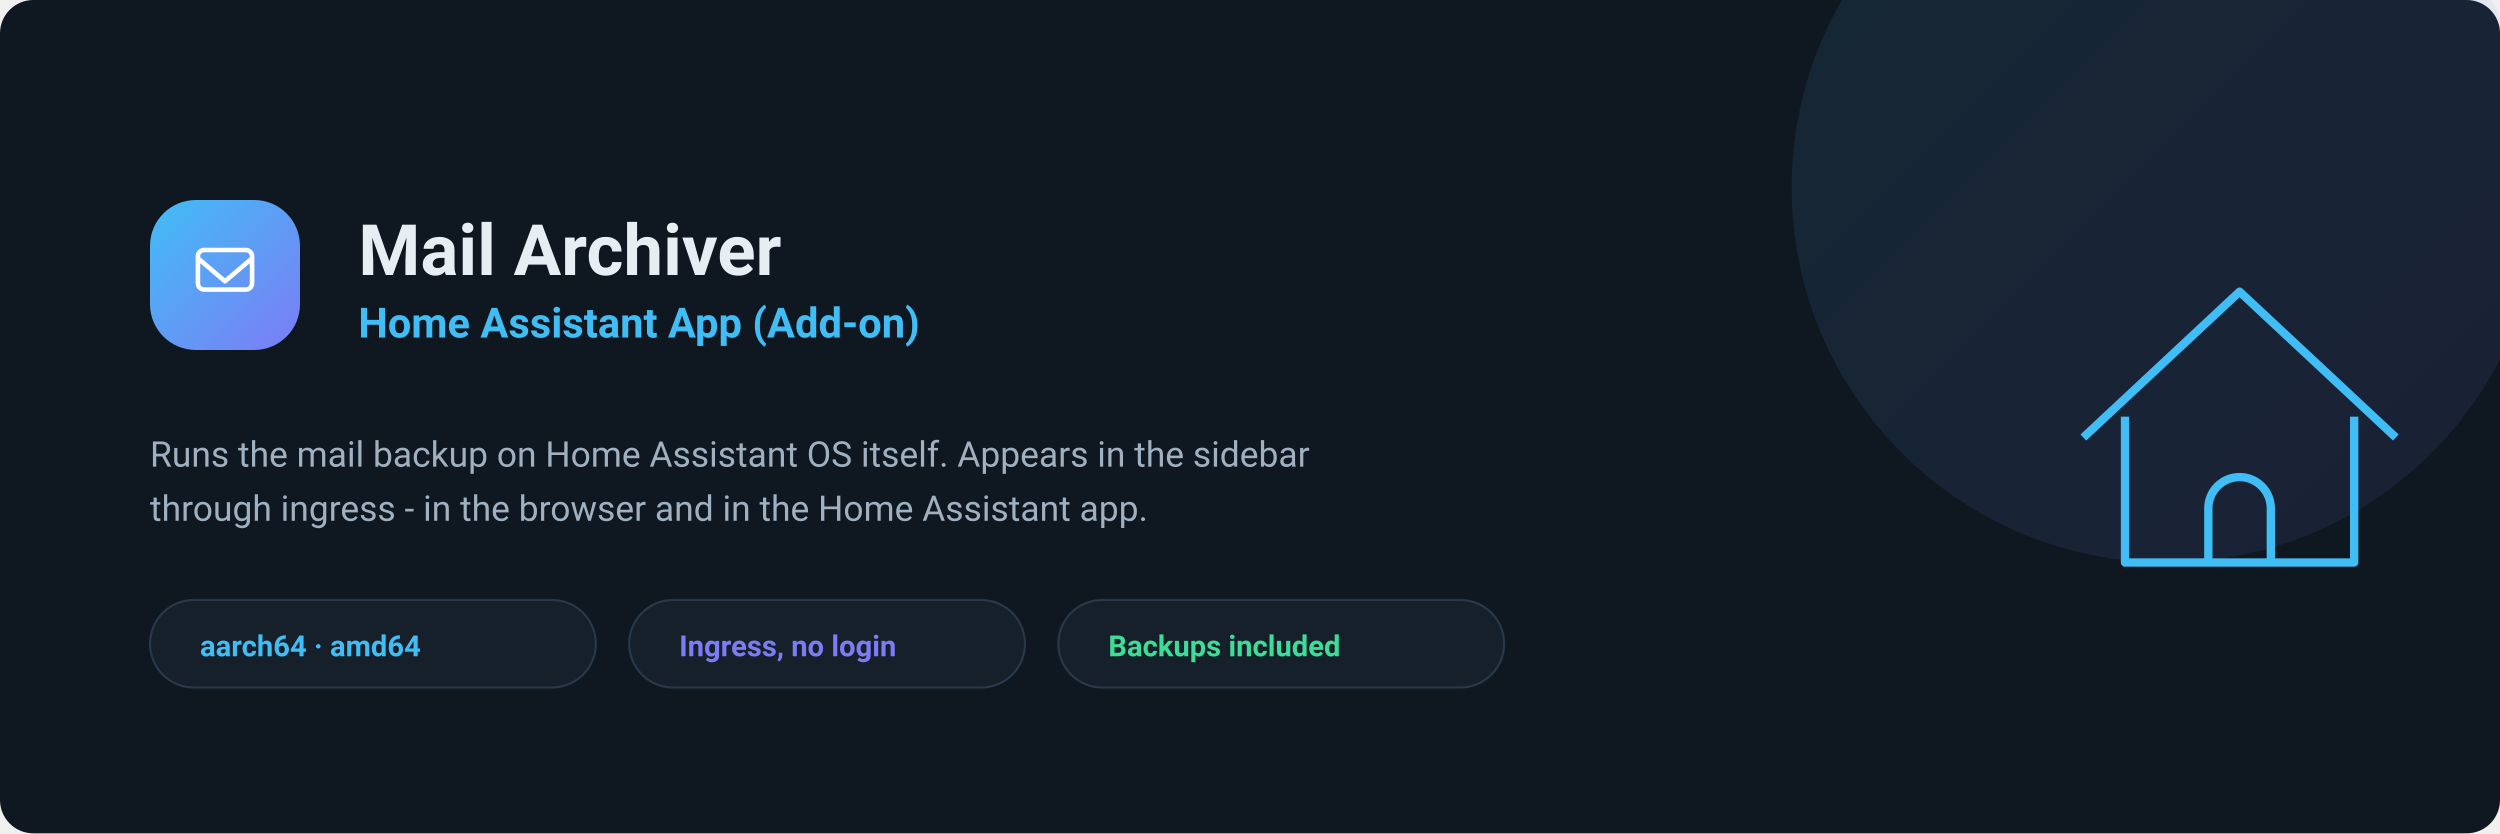
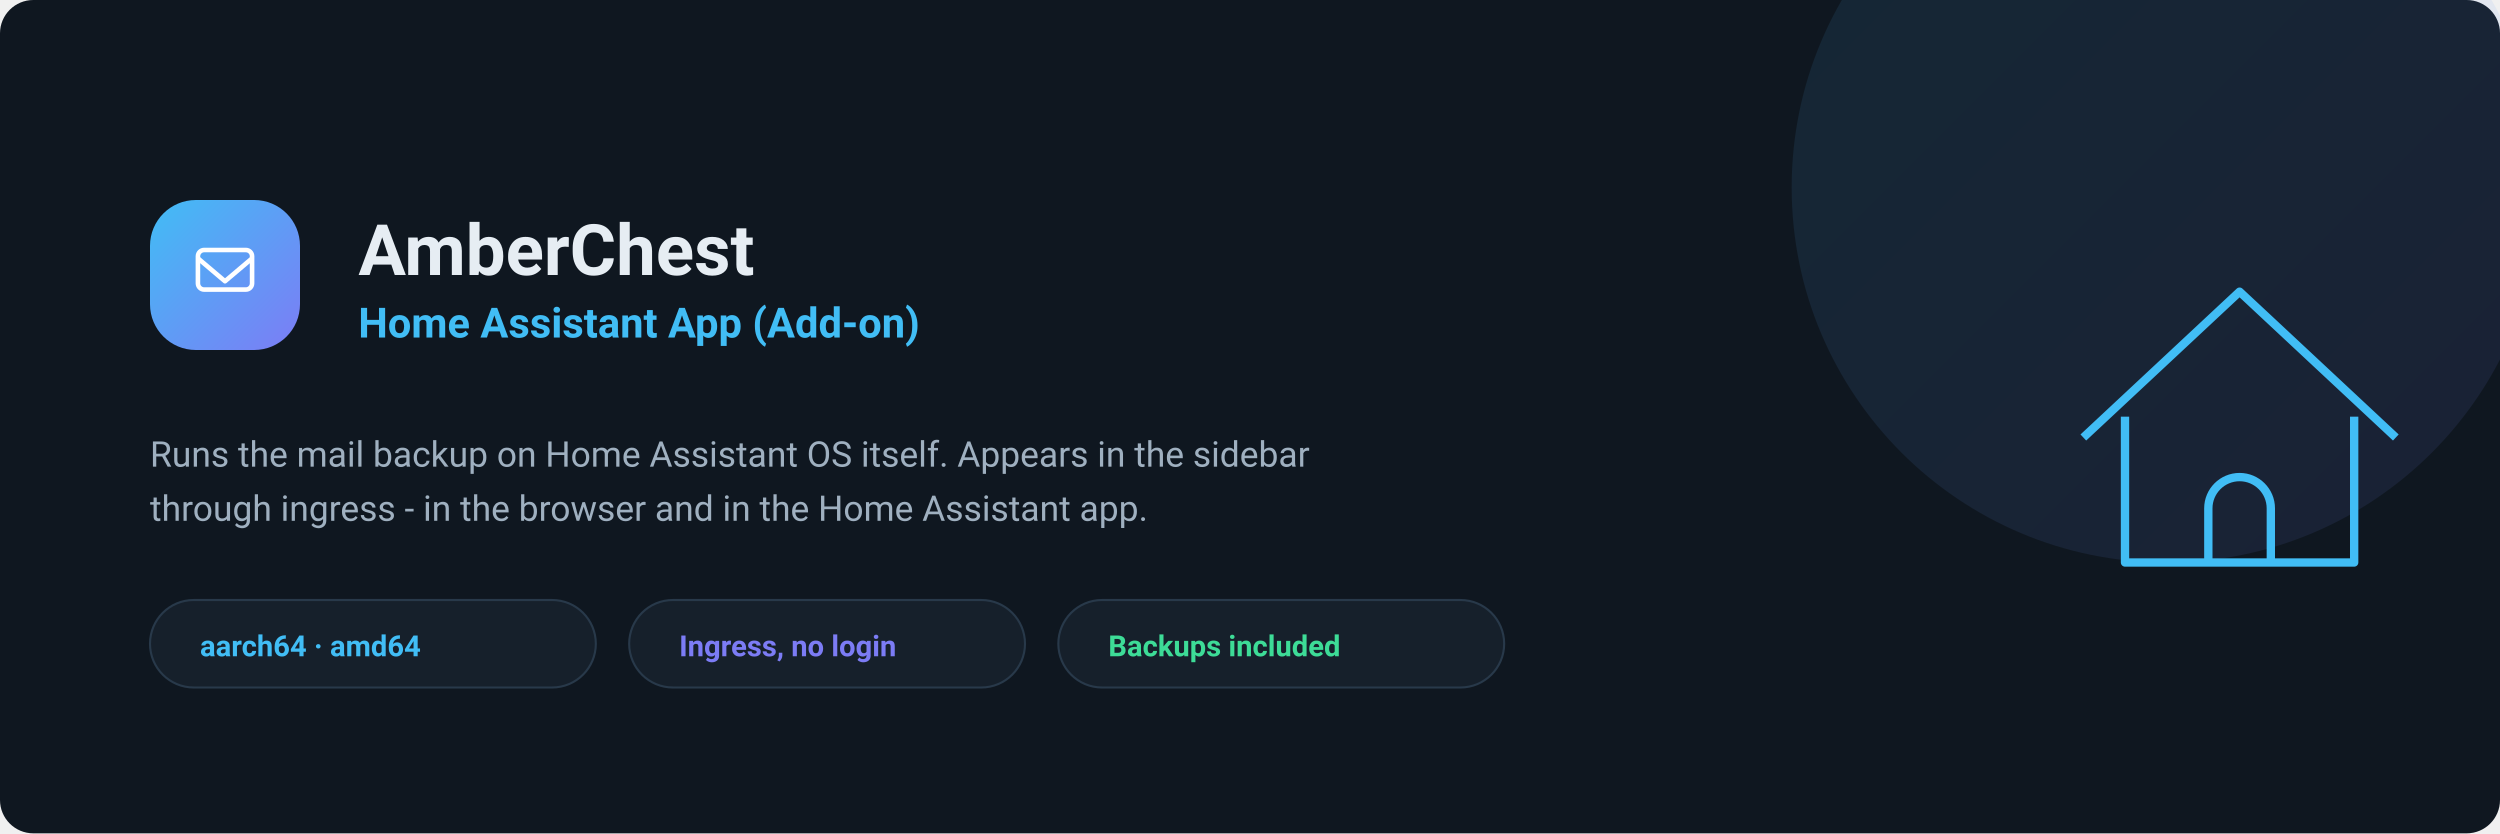
- <svg xmlns="http://www.w3.org/2000/svg" viewBox="0 0 1200 400" width="1200" height="400" role="img" aria-label="Mail Archiver as a Home Assistant add-on">
+ <svg xmlns="http://www.w3.org/2000/svg" viewBox="0 0 1200 400" width="1200" height="400" role="img" aria-label="AmberChest as a Home Assistant add-on">
  <defs>
    <linearGradient id="accent" x1="0" y1="0" x2="1" y2="1">
      <stop offset="0" stop-color="#41BDF5" />
      <stop offset="1" stop-color="#7C7CF5" />
    </linearGradient>
  </defs>
  <rect width="1200" height="400" rx="16" fill="#0f1720" />
  <g font-family="ui-sans-serif, -apple-system, 'Segoe UI', Roboto, Helvetica, Arial, sans-serif">
    <circle cx="1040" cy="90" r="180" fill="url(#accent)" opacity="0.10" />
    <rect x="72" y="96" width="72" height="72" rx="22" fill="url(#accent)" stroke="none" />
    <g stroke="#fff" stroke-width="2.2" fill="none" stroke-linejoin="round">
      <rect x="95" y="120" width="26.0" height="19.0" rx="3.0" />
      <path d="M95 124.0 108.0 135.0 121.0 124.0" />
    </g>
-     <text x="172" y="132" fill="#e6edf3" font-size="34" font-weight="700">Mail Archiver</text>
+     <text x="172" y="132" fill="#e6edf3" font-size="34" font-weight="700">AmberChest</text>
    <text x="172" y="162" fill="#41BDF5" font-size="20" font-weight="600">Home Assistant App (Add-on)</text>
    <text x="72" y="224" fill="#9fb0c0" font-size="17">Runs the mail backup on Home Assistant OS itself. Appears in the sidebar</text>
    <text x="72" y="250" fill="#9fb0c0" font-size="17">through ingress - in the browser and in the Home Assistant app.</text>
    <rect x="72" y="288" width="214" height="42" rx="21" fill="#16202b" stroke="#28394a" />
    <text x="96" y="315" fill="#41BDF5" font-size="14" font-weight="600">aarch64 · amd64</text>
    <rect x="302" y="288" width="190" height="42" rx="21" fill="#16202b" stroke="#28394a" />
    <text x="326" y="315" fill="#7C7CF5" font-size="14" font-weight="600">Ingress, no login</text>
    <rect x="508" y="288" width="214" height="42" rx="21" fill="#16202b" stroke="#28394a" />
    <text x="532" y="315" fill="#3ddc97" font-size="14" font-weight="600">Backups included</text>
    <g stroke="#41BDF5" stroke-width="4" fill="none" stroke-linejoin="round">
      <path d="M1000 210 1075 140 1150 210" />
      <path d="M1020 200v70h110v-70" />
      <path d="M1060 270v-26a15 15 0 0 1 30 0v26" />
    </g>
  </g>
</svg>
